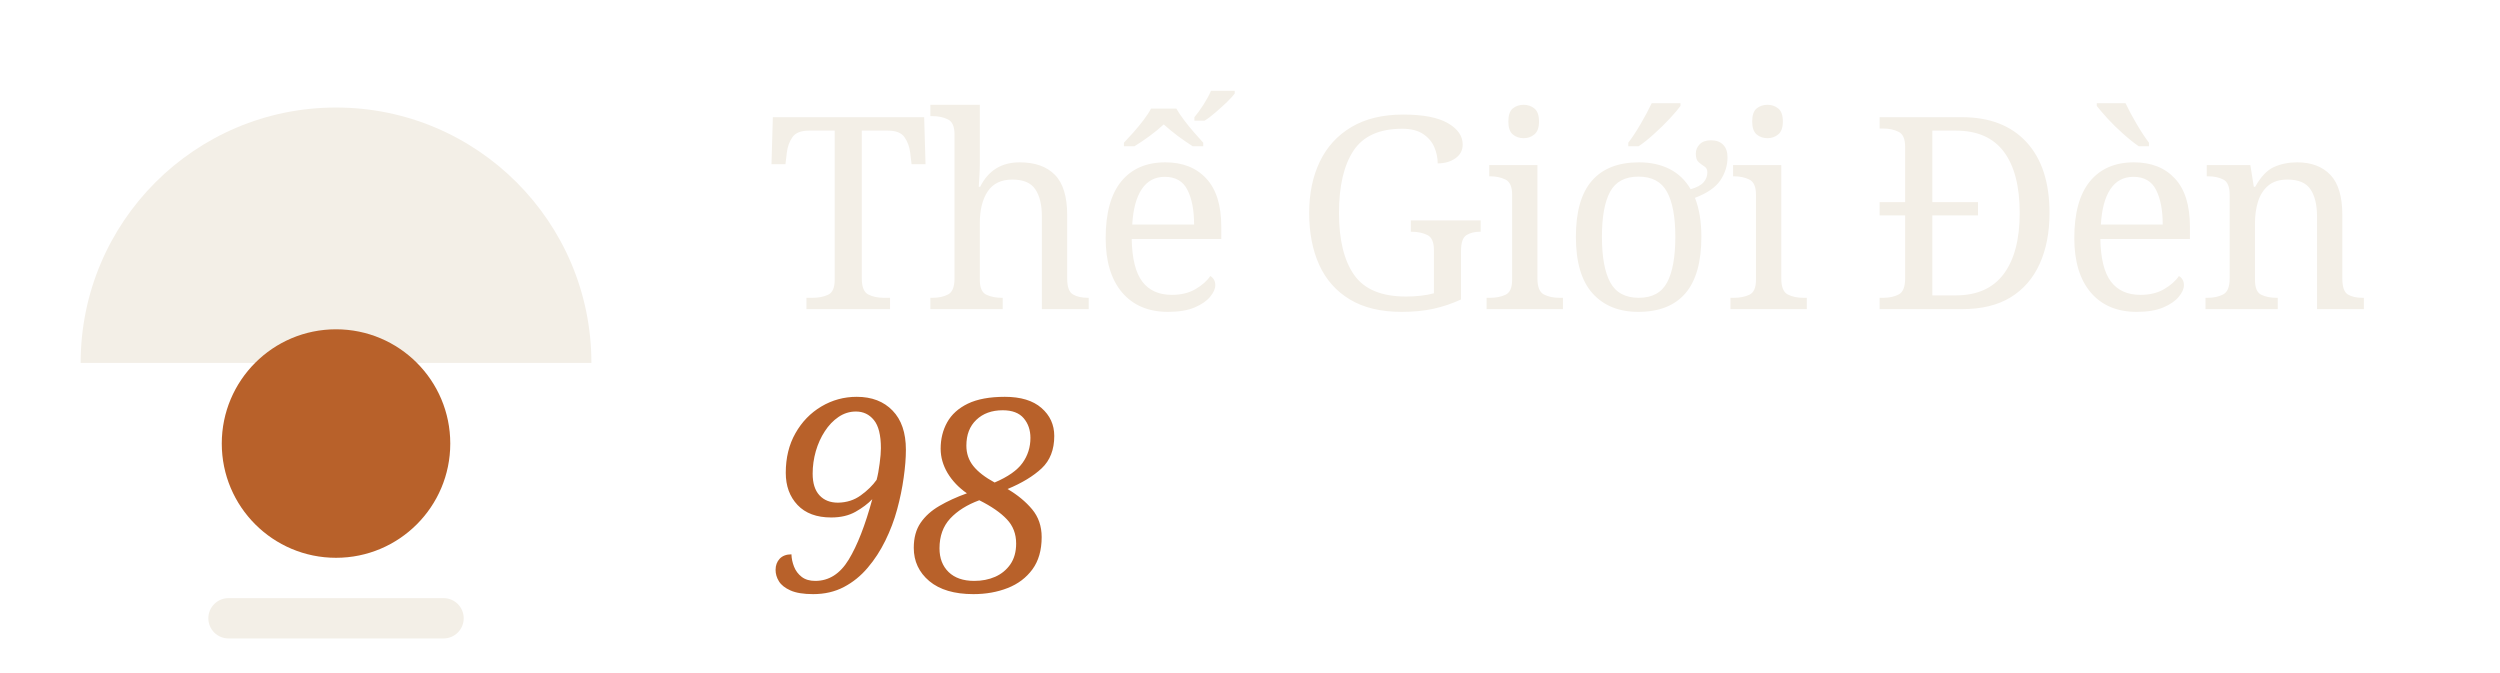
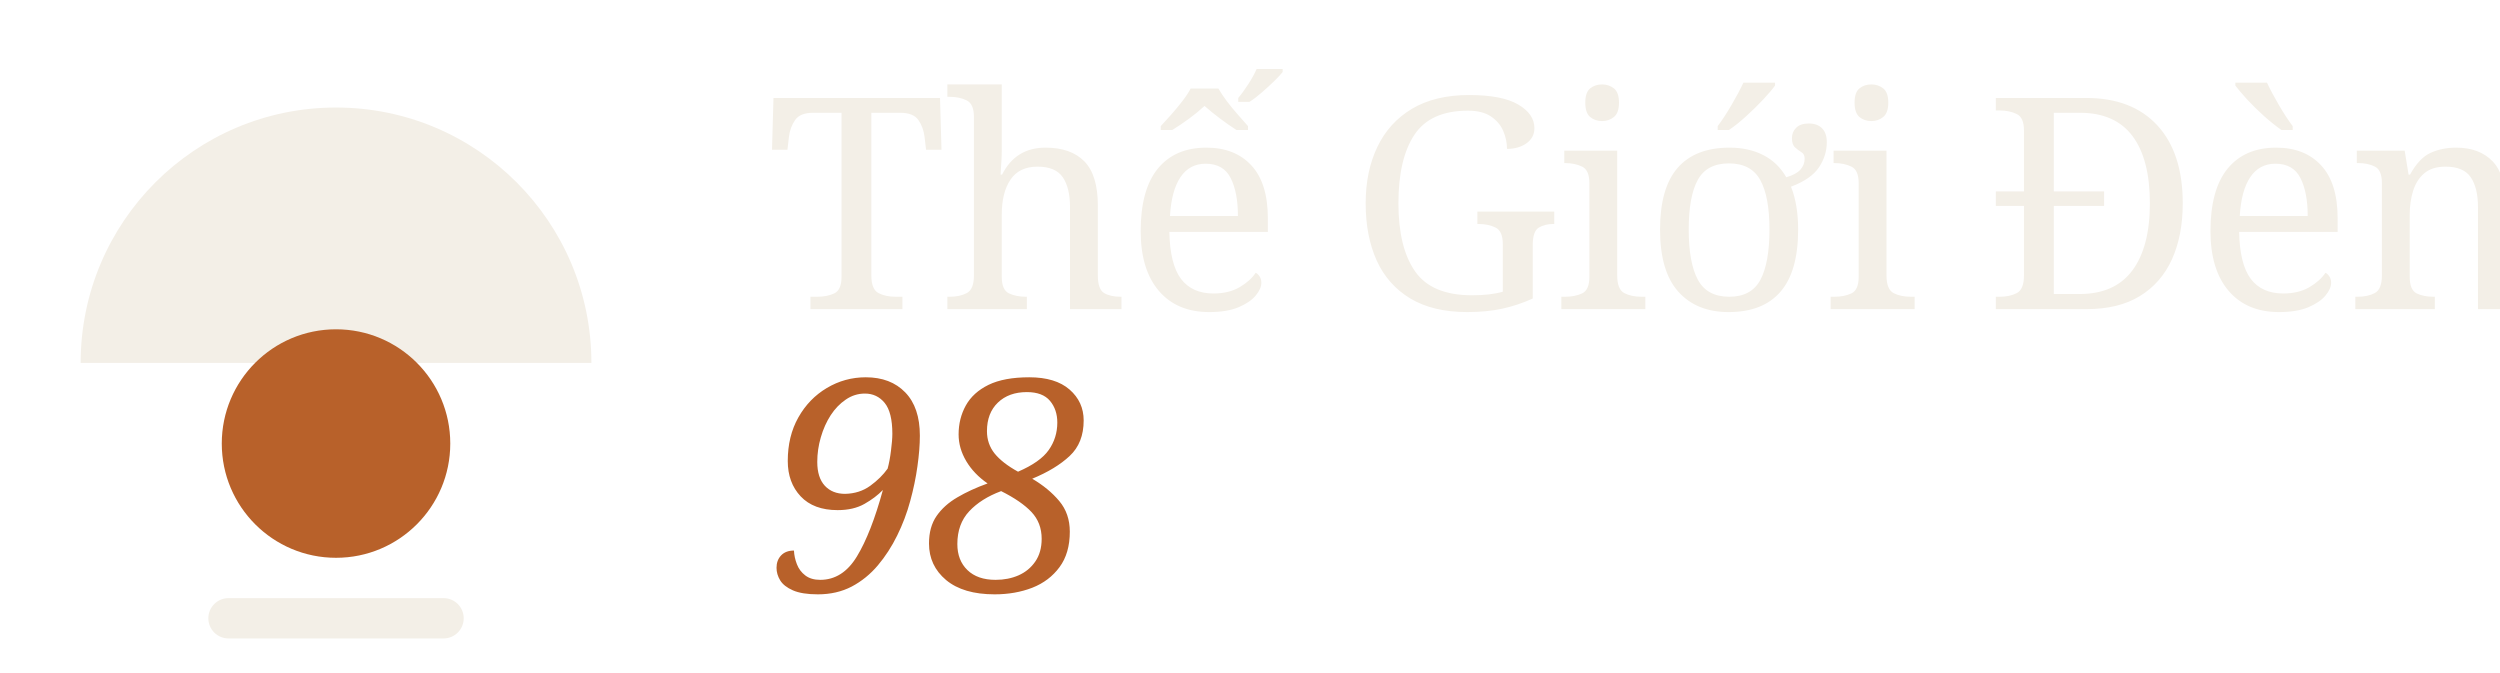
<svg xmlns="http://www.w3.org/2000/svg" viewBox="0 0 372 100" width="372" height="100" role="img" aria-label="Thế Giới Đèn 98">
  <path d="M12 54 A38 38 0 0 1 88 54 Z" fill="#F3EFE7" />
  <circle cx="50" cy="66" r="17" fill="#B8612A" />
  <path d="M34 92 H66" stroke="#F3EFE7" stroke-width="6" stroke-linecap="round" />
-   <g font-family="Fraunces, Georgia, serif" letter-spacing="-0.8">
-     <text x="114" y="46" font-size="40" font-weight="400" fill="#F3EFE7">Thế Giới Đèn</text>
-     <text x="114" y="88" font-size="40" font-weight="300" font-style="italic" fill="#B8612A">98</text>
+   <g font-family="Cormorant Garamond, Georgia, serif" letter-spacing="-0.8">
+     <text x="114" y="46" font-size="44" font-weight="500" fill="#F3EFE7">Thế Giới Đèn</text>
+     <text x="114" y="88" font-size="44" font-weight="400" font-style="italic" fill="#B8612A">98</text>
  </g>
</svg>
